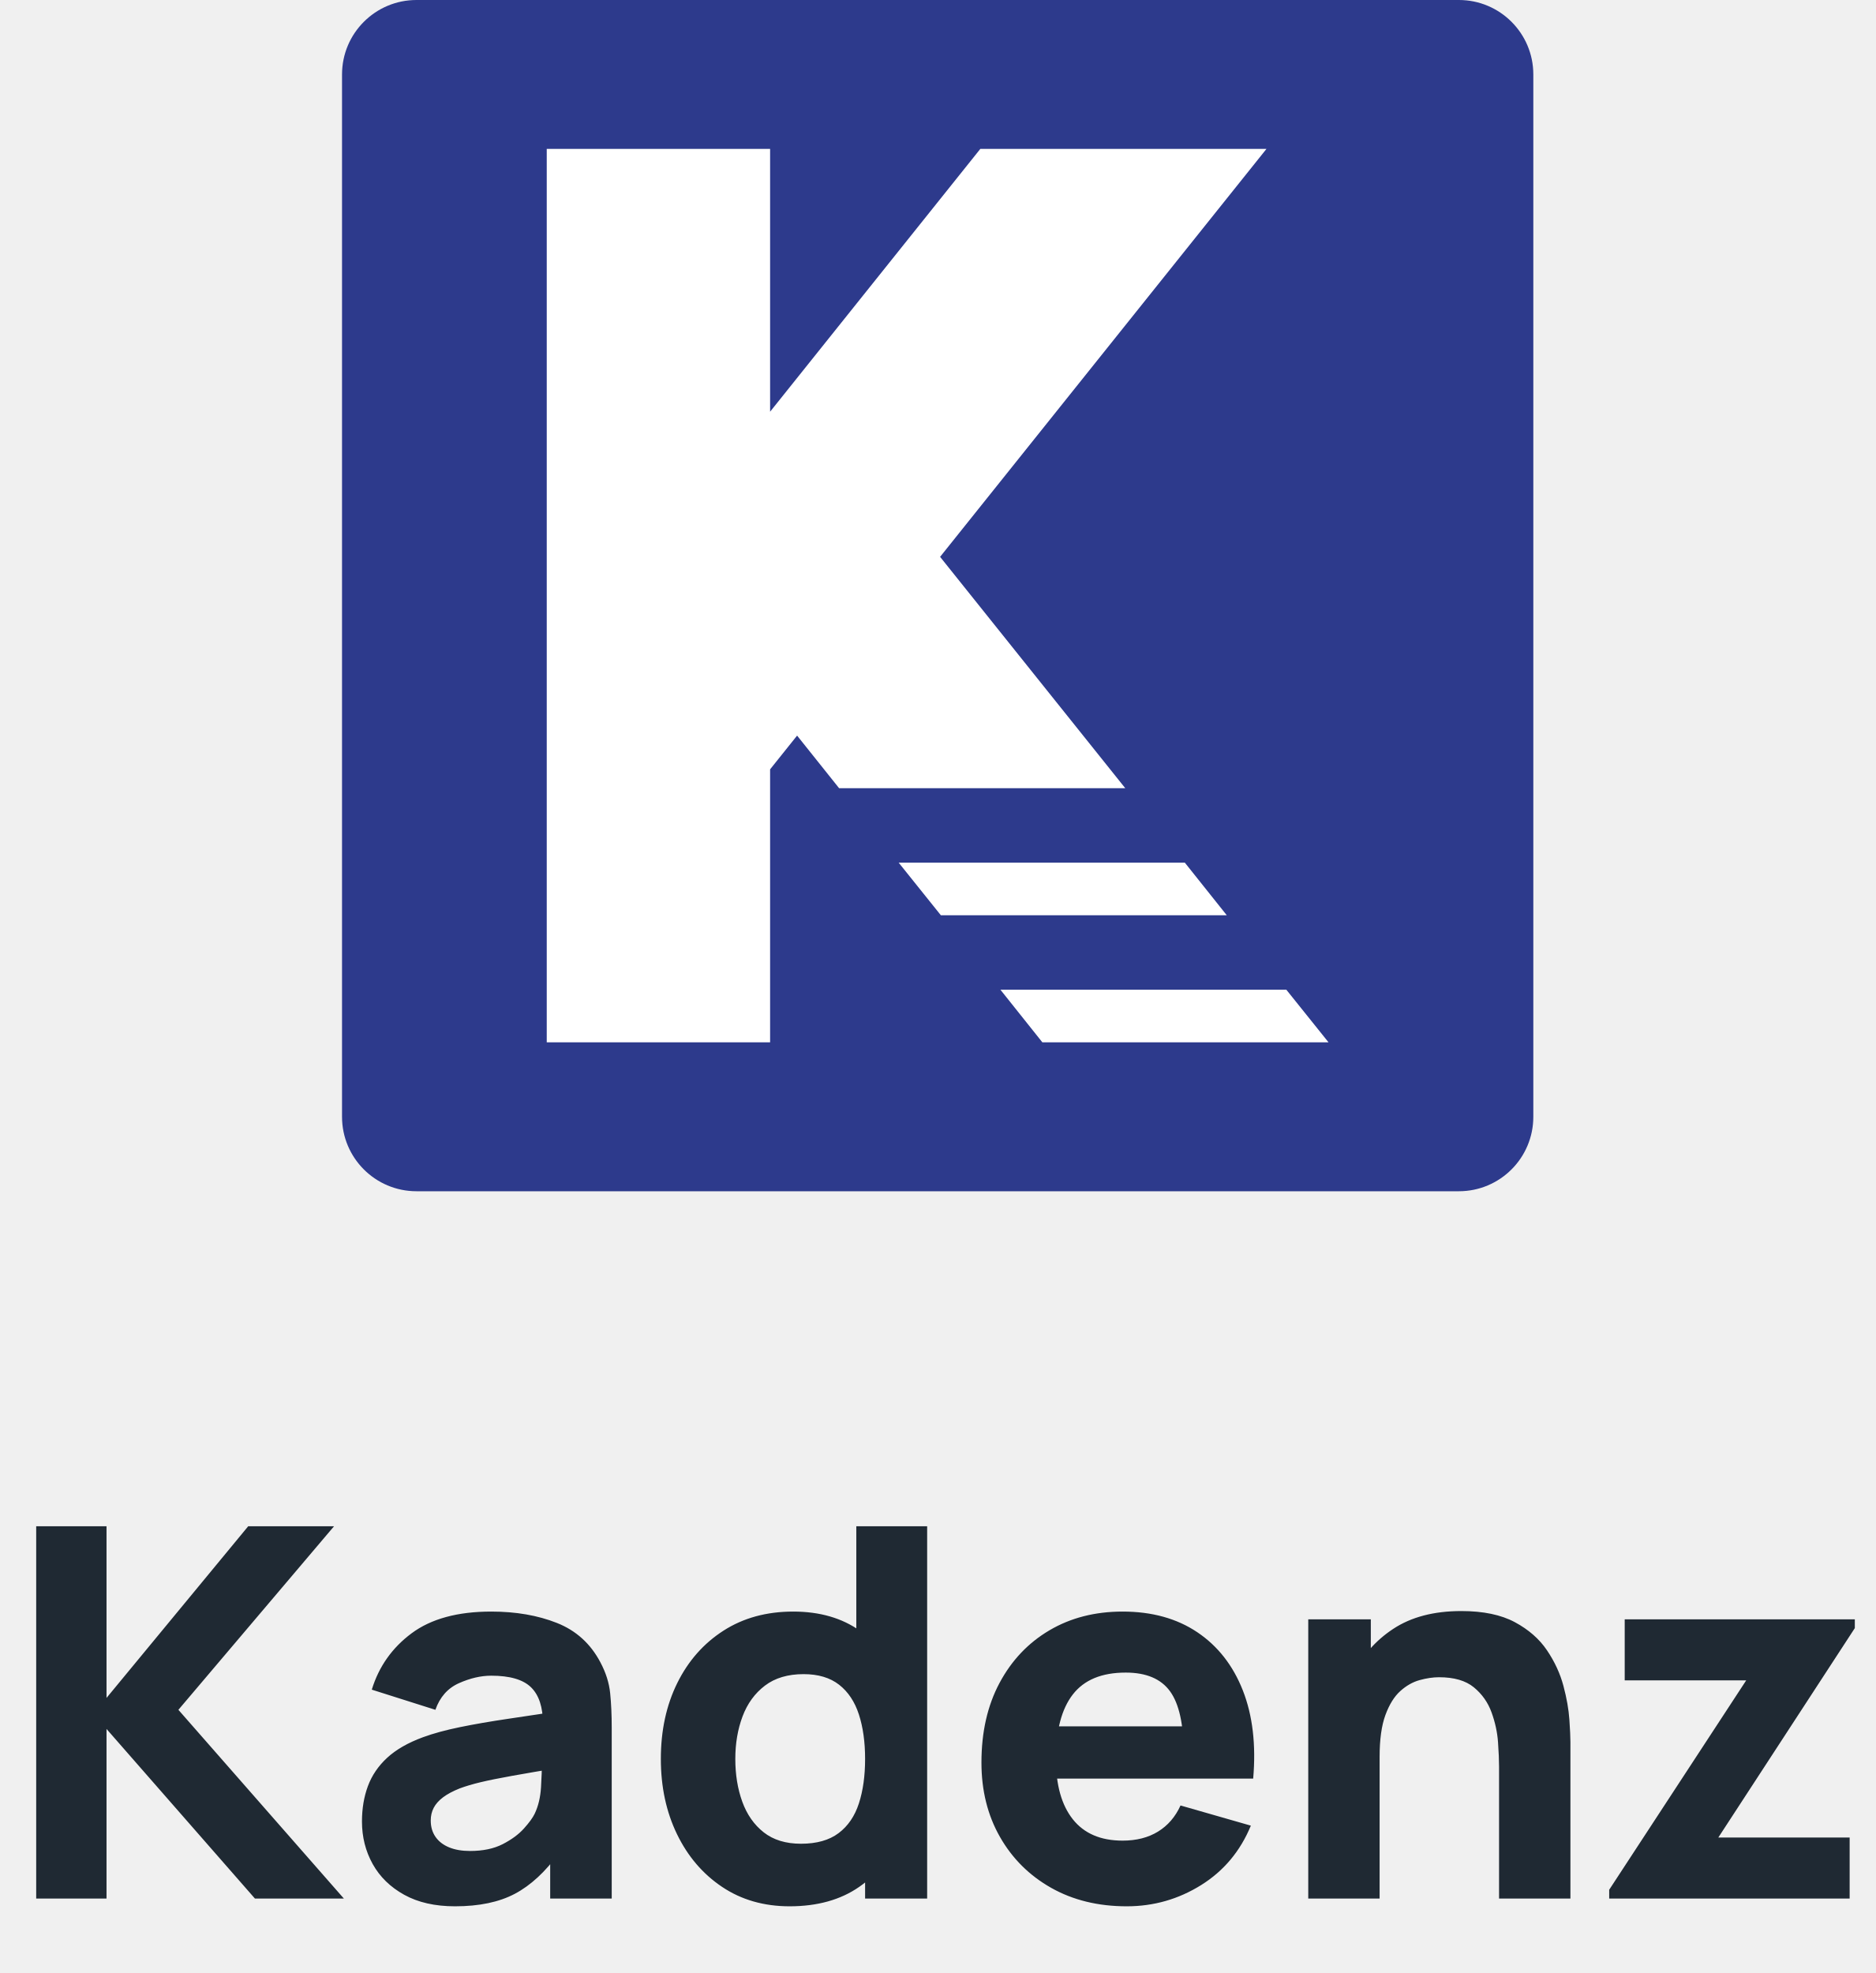
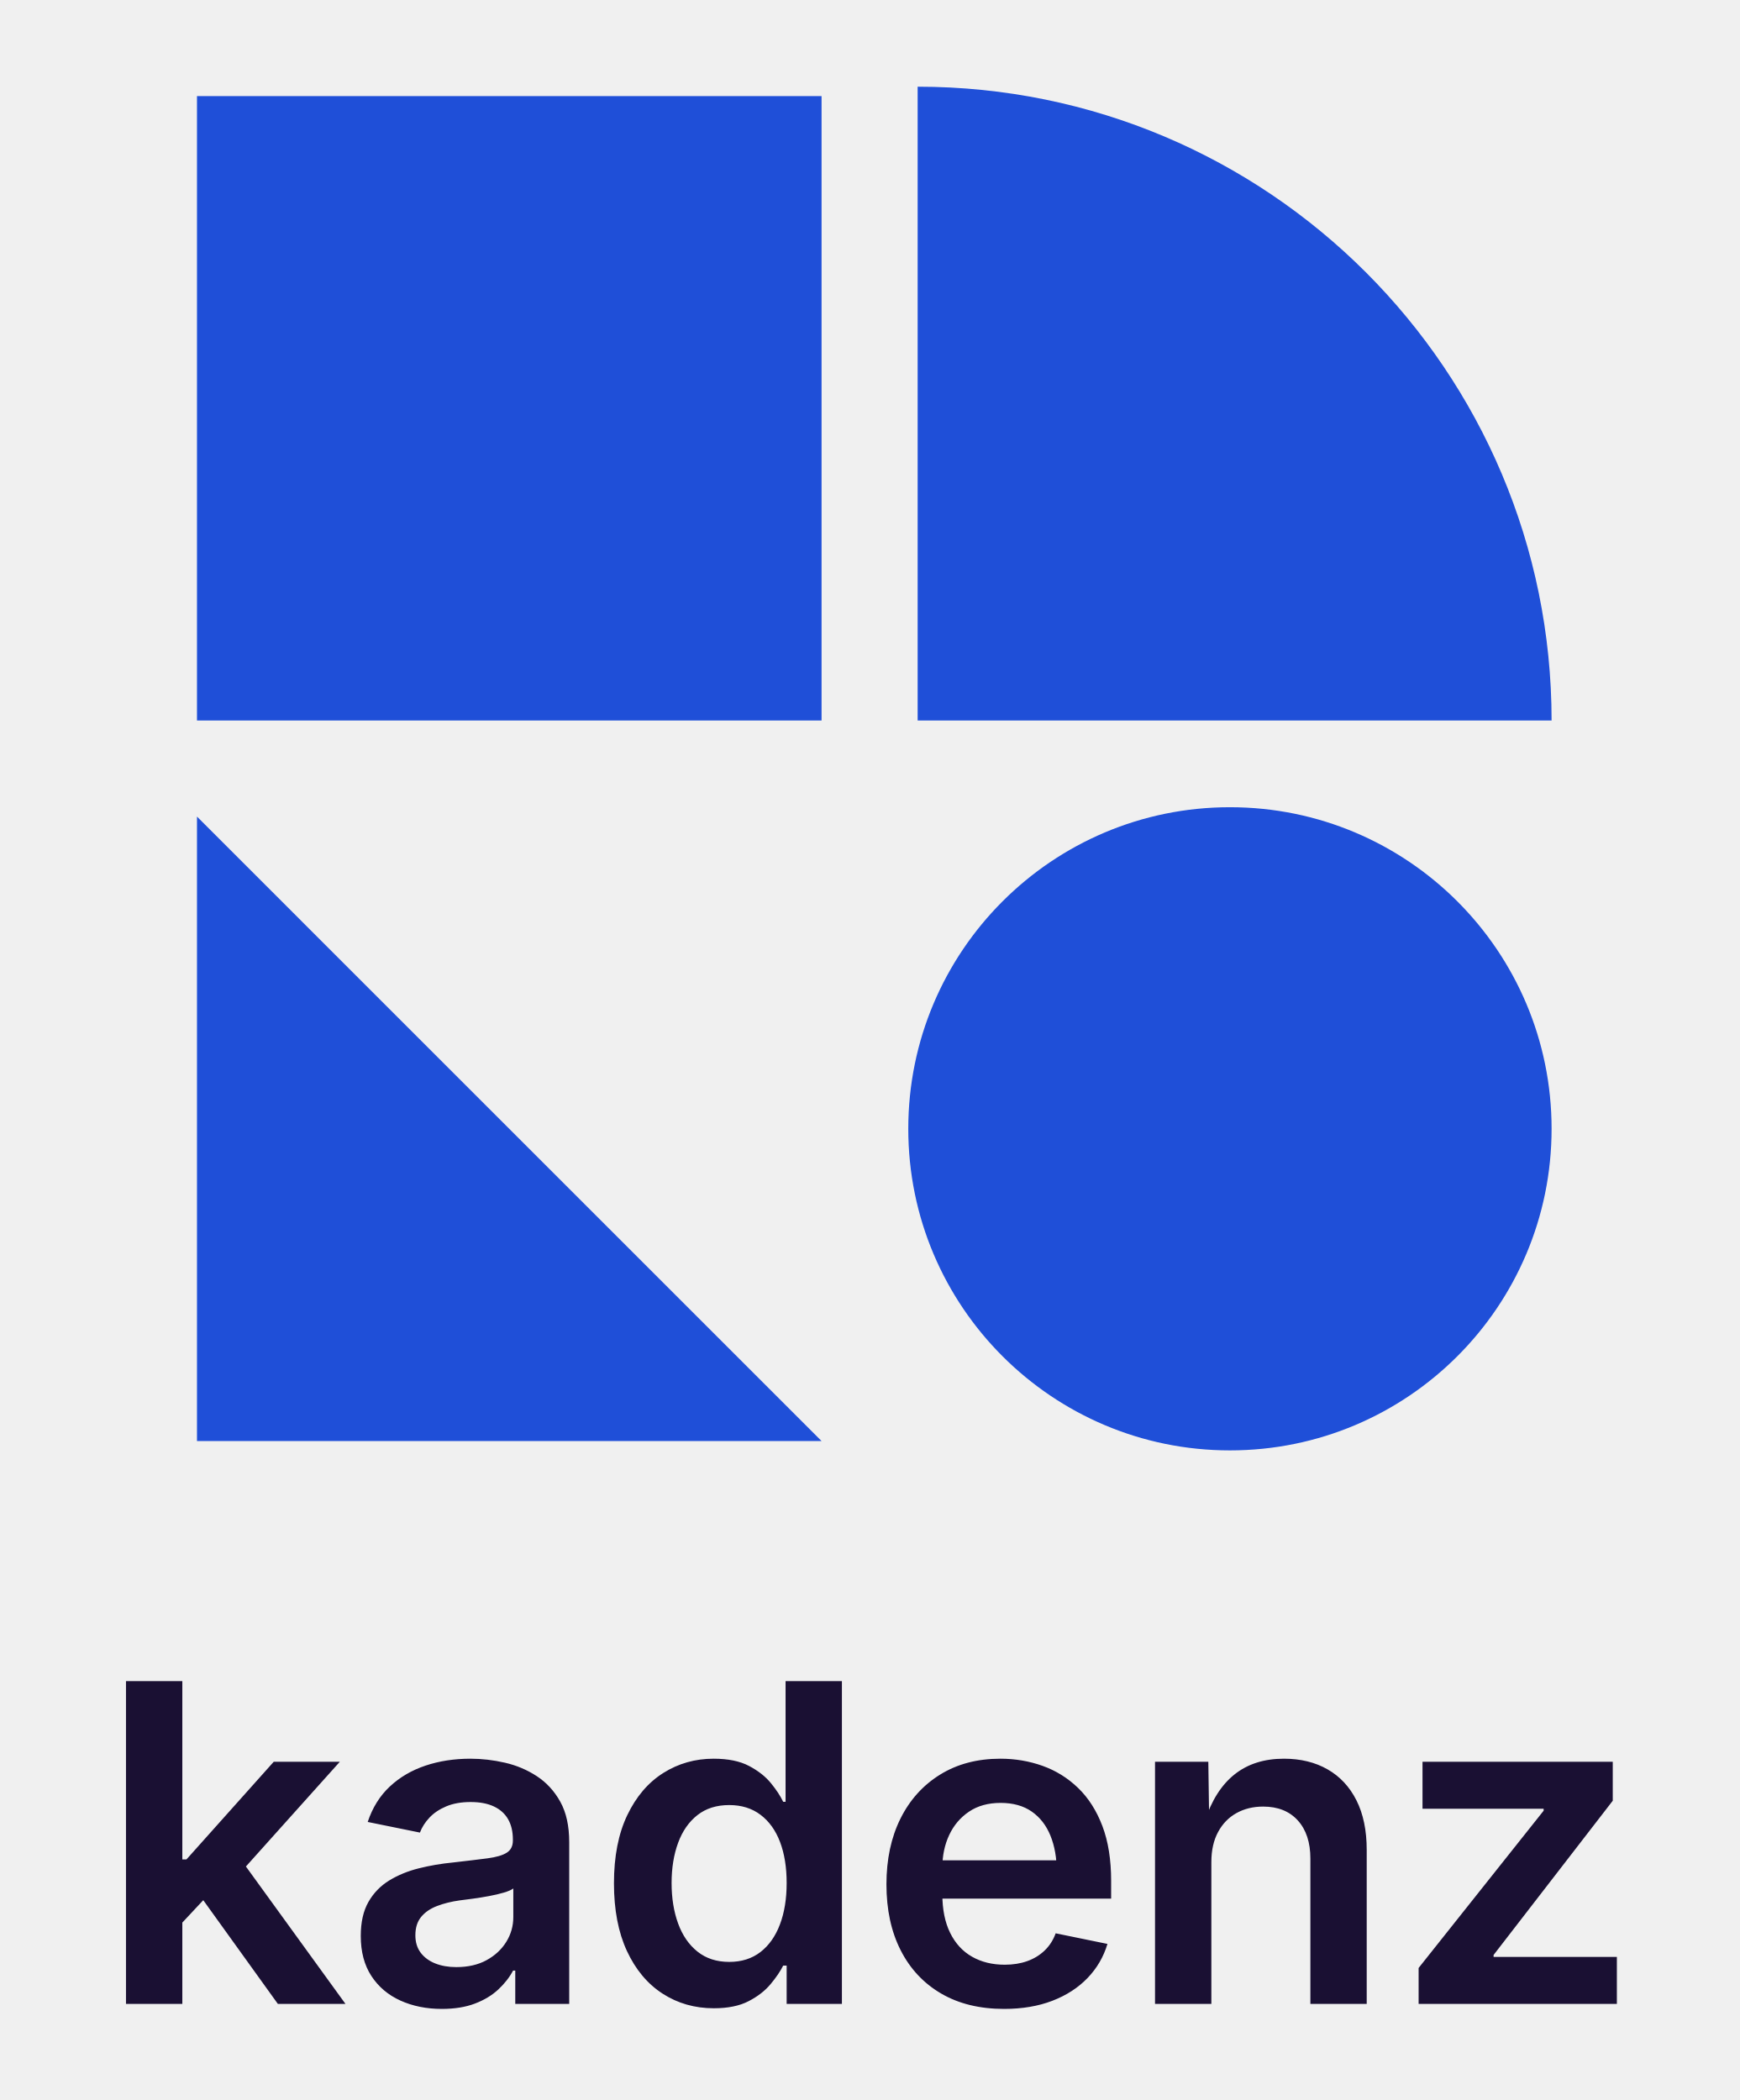
- <svg xmlns="http://www.w3.org/2000/svg" viewBox="0 0 100.75 106.00" role="img" aria-label="Kadenz">
-   <rect x="18.375" y="0" width="64" height="64" rx="4.00" fill="#2d3a8c" />
-   <path fill="#ffffff" transform="translate(16.04 0.00) scale(1.3333)" d="M10.00 6.00 L19.00 6.00 L19.00 42.00 L10.00 42.00 Z M17.00 19.09 L27.47 6.00 L39.00 6.00 L17.00 33.50 Z M18.09 27.14 L23.85 19.94 L33.31 31.76 L21.78 31.76 Z M24.18 34.76 L35.71 34.76 L37.40 36.88 L25.88 36.88 Z M28.28 39.88 L39.80 39.88 L41.50 42.00 L29.97 42.00 Z" />
-   <path fill="#1f2933" transform="translate(0.00 102.00) scale(0.01389)" d="M140 0V-1440H412V-776L960 -1440H1292L690 -730L1330 0H986L412 -656V0ZM1760 30Q1644 30 1563.5 -14.5Q1483 -59 1441.5 -133.5Q1400 -208 1400 -298Q1400 -373 1423.0 -435.0Q1446 -497 1497.5 -544.5Q1549 -592 1636 -624Q1696 -646 1779.0 -663.0Q1862 -680 1967.0 -695.5Q2072 -711 2198 -730L2100 -676Q2100 -772 2054.0 -817.0Q2008 -862 1900 -862Q1840 -862 1775.0 -833.0Q1710 -804 1684 -730L1438 -808Q1479 -942 1592.0 -1026.0Q1705 -1110 1900 -1110Q2043 -1110 2154.0 -1066.0Q2265 -1022 2322 -914Q2354 -854 2360.0 -794.0Q2366 -734 2366 -660V0H2128V-222L2162 -176Q2083 -67 1991.5 -18.5Q1900 30 1760 30ZM1818 -184Q1893 -184 1944.5 -210.5Q1996 -237 2026.5 -271.0Q2057 -305 2068 -328Q2089 -372 2092.5 -430.5Q2096 -489 2096 -528L2176 -508Q2055 -488 1980.0 -474.5Q1905 -461 1859.0 -450.0Q1813 -439 1778 -426Q1738 -410 1713.5 -391.5Q1689 -373 1677.5 -351.0Q1666 -329 1666 -302Q1666 -265 1684.5 -238.5Q1703 -212 1737.0 -198.0Q1771 -184 1818 -184ZM3054 30Q2905 30 2793.0 -45.0Q2681 -120 2618.5 -249.0Q2556 -378 2556 -540Q2556 -705 2619.5 -833.5Q2683 -962 2798.0 -1036.0Q2913 -1110 3068 -1110Q3222 -1110 3327.0 -1035.0Q3432 -960 3486.0 -831.0Q3540 -702 3540 -540Q3540 -378 3485.5 -249.0Q3431 -120 3323.0 -45.0Q3215 30 3054 30ZM3098 -212Q3189 -212 3243.5 -253.0Q3298 -294 3322.0 -368.0Q3346 -442 3346 -540Q3346 -638 3322.0 -712.0Q3298 -786 3245.5 -827.0Q3193 -868 3108 -868Q3017 -868 2958.5 -823.5Q2900 -779 2872.0 -704.5Q2844 -630 2844 -540Q2844 -449 2871.0 -374.5Q2898 -300 2954.0 -256.0Q3010 -212 3098 -212ZM3346 0V-740H3312V-1440H3586V0ZM4358 30Q4192 30 4065.5 -41.5Q3939 -113 3867.5 -238.5Q3796 -364 3796 -526Q3796 -703 3866.0 -834.0Q3936 -965 4059.0 -1037.5Q4182 -1110 4342 -1110Q4512 -1110 4631.0 -1030.0Q4750 -950 4807.0 -805.0Q4864 -660 4847 -464H4578V-564Q4578 -729 4525.5 -801.5Q4473 -874 4354 -874Q4215 -874 4149.5 -789.5Q4084 -705 4084 -540Q4084 -389 4149.5 -306.5Q4215 -224 4342 -224Q4422 -224 4479.0 -259.0Q4536 -294 4566 -360L4838 -282Q4777 -134 4645.5 -52.0Q4514 30 4358 30ZM4000 -464V-666H4716V-464ZM5798 0V-510Q5798 -547 5794.0 -604.5Q5790 -662 5769.0 -720.0Q5748 -778 5700.5 -817.0Q5653 -856 5566 -856Q5531 -856 5491.0 -845.0Q5451 -834 5416.0 -802.5Q5381 -771 5358.5 -710.0Q5336 -649 5336 -548L5180 -622Q5180 -750 5232.0 -862.0Q5284 -974 5388.5 -1043.0Q5493 -1112 5652 -1112Q5779 -1112 5859.0 -1069.0Q5939 -1026 5983.5 -960.0Q6028 -894 6047.0 -822.5Q6066 -751 6070.0 -692.0Q6074 -633 6074 -606V0ZM5060 0V-1080H5302V-722H5336V0ZM6224 0V-34L6754 -844H6284V-1080H7174V-1046L6646 -236H7154V0Z" />
+ <svg xmlns="http://www.w3.org/2000/svg" viewBox="0 0 289.6 349.75" role="img" aria-label="Kadenz">
+   <g transform="translate(16.8 0)">
+     <path fill="#1F4FD8" d="M16 16 L120 16 L120 120 L16 120 Z M136 120 L136 14.44 A105.56 105.56 0 0 1 241.56 120 Z M16 136 L120 240 L16 240 Z M134.44 188 A53.56 53.56 0 1 1 241.56 188 A53.56 53.56 0 1 1 134.44 188 Z" />
+   </g>
+   <path fill="#1A1033" transform="translate(16 333.75) scale(0.03608)" d="M376.0 -352V-667H417.0L820.0 -1118H1125.0L631.0 -567H577.0ZM138.0 0V-1490H398.0V0ZM839.0 0 473.0 -509 649.0 -693 1151.0 0ZM1595.52 23Q1489.52 23 1404.52 -15.5Q1319.52 -54 1270.52 -129.0Q1221.52 -204 1221.52 -314Q1221.52 -409 1257.02 -471.0Q1292.52 -533 1353.02 -570.0Q1413.52 -607 1489.52 -626.0Q1565.52 -645 1647.52 -653Q1744.52 -664 1805.52 -672.0Q1866.52 -680 1895.02 -698.0Q1923.52 -716 1923.52 -754V-759Q1923.52 -814 1901.52 -852.5Q1879.52 -891 1836.02 -911.5Q1792.52 -932 1728.52 -932Q1663.52 -932 1616.02 -912.0Q1568.52 -892 1538.52 -860.0Q1508.52 -828 1494.52 -791L1253.52 -840Q1286.52 -939 1355.52 -1003.5Q1424.52 -1068 1520.02 -1100.0Q1615.52 -1132 1727.52 -1132Q1806.52 -1132 1887.02 -1113.5Q1967.52 -1095 2034.52 -1051.0Q2101.52 -1007 2142.52 -933.0Q2183.52 -859 2183.52 -747V0H1934.52V-154H1924.52Q1899.52 -107 1856.02 -66.5Q1812.52 -26 1748.02 -1.5Q1683.52 23 1595.52 23ZM1662.52 -170Q1743.52 -170 1802.02 -202.0Q1860.52 -234 1893.02 -286.5Q1925.52 -339 1925.52 -401V-533Q1912.52 -523 1882.02 -514.0Q1851.52 -505 1814.02 -498.0Q1776.52 -491 1740.02 -486.0Q1703.52 -481 1678.52 -478Q1620.52 -470 1573.52 -452.0Q1526.52 -434 1500.02 -401.5Q1473.52 -369 1473.52 -317Q1473.52 -269 1498.02 -236.5Q1522.52 -204 1565.02 -187.0Q1607.52 -170 1662.52 -170ZM2851.04 20Q2719.04 20 2614.54 -47.5Q2510.04 -115 2450.04 -244.0Q2390.04 -373 2390.04 -557Q2390.04 -743 2451.54 -871.5Q2513.04 -1000 2617.54 -1066.0Q2722.04 -1132 2850.04 -1132Q2950.04 -1132 3013.54 -1098.5Q3077.04 -1065 3114.54 -1019.0Q3152.04 -973 3171.04 -933H3182.04V-1490H3442.04V0H3187.04V-177H3171.04Q3151.04 -137 3112.54 -91.0Q3074.04 -45 3011.04 -12.5Q2948.04 20 2851.04 20ZM2922.04 -194Q3007.04 -194 3066.04 -239.5Q3125.04 -285 3156.04 -367.0Q3187.04 -449 3187.04 -558Q3187.04 -667 3156.54 -747.5Q3126.04 -828 3066.54 -873.0Q3007.04 -918 2922.04 -918Q2834.04 -918 2775.04 -871.5Q2716.04 -825 2686.04 -743.5Q2656.04 -662 2656.04 -558Q2656.04 -454 2686.04 -371.5Q2716.04 -289 2775.54 -241.5Q2835.04 -194 2922.04 -194ZM4190.56 23Q4021.56 23 3900.06 -48.0Q3778.56 -119 3713.06 -248.0Q3647.56 -377 3647.56 -552Q3647.56 -725 3712.06 -855.0Q3776.56 -985 3895.06 -1058.5Q4013.56 -1132 4173.56 -1132Q4275.56 -1132 4368.06 -1099.0Q4460.56 -1066 4532.06 -997.0Q4603.56 -928 4644.06 -821.5Q4684.56 -715 4684.56 -568V-486H3770.56V-663H4555.56L4433.56 -611Q4433.56 -705 4404.56 -776.5Q4375.56 -848 4318.06 -888.0Q4260.56 -928 4174.56 -928Q4088.56 -928 4028.56 -887.5Q3968.56 -847 3937.06 -779.5Q3905.56 -712 3905.56 -629V-507Q3905.56 -401 3941.56 -328.0Q3977.56 -255 4042.56 -218.0Q4107.56 -181 4193.56 -181Q4250.56 -181 4297.06 -197.5Q4343.56 -214 4377.56 -246.5Q4411.56 -279 4428.56 -326L4667.56 -277Q4640.56 -187 4575.56 -119.5Q4510.56 -52 4413.06 -14.5Q4315.56 23 4190.56 23ZM5147.08 -655V0H4887.08V-1118H5133.08L5137.08 -842H5116.08Q5163.08 -987 5254.08 -1059.5Q5345.08 -1132 5482.08 -1132Q5597.08 -1132 5683.08 -1083.0Q5769.08 -1034 5816.58 -940.0Q5864.08 -846 5864.08 -711V0H5604.08V-671Q5604.08 -783 5546.08 -847.0Q5488.08 -911 5386.08 -911Q5317.08 -911 5263.08 -881.0Q5209.08 -851 5178.08 -793.5Q5147.08 -736 5147.08 -655ZM6103.6 0V-166L6680.6 -892V-901H6121.6V-1118H6999.6V-938L6449.6 -226V-217H7018.6V0Z" />
</svg>
